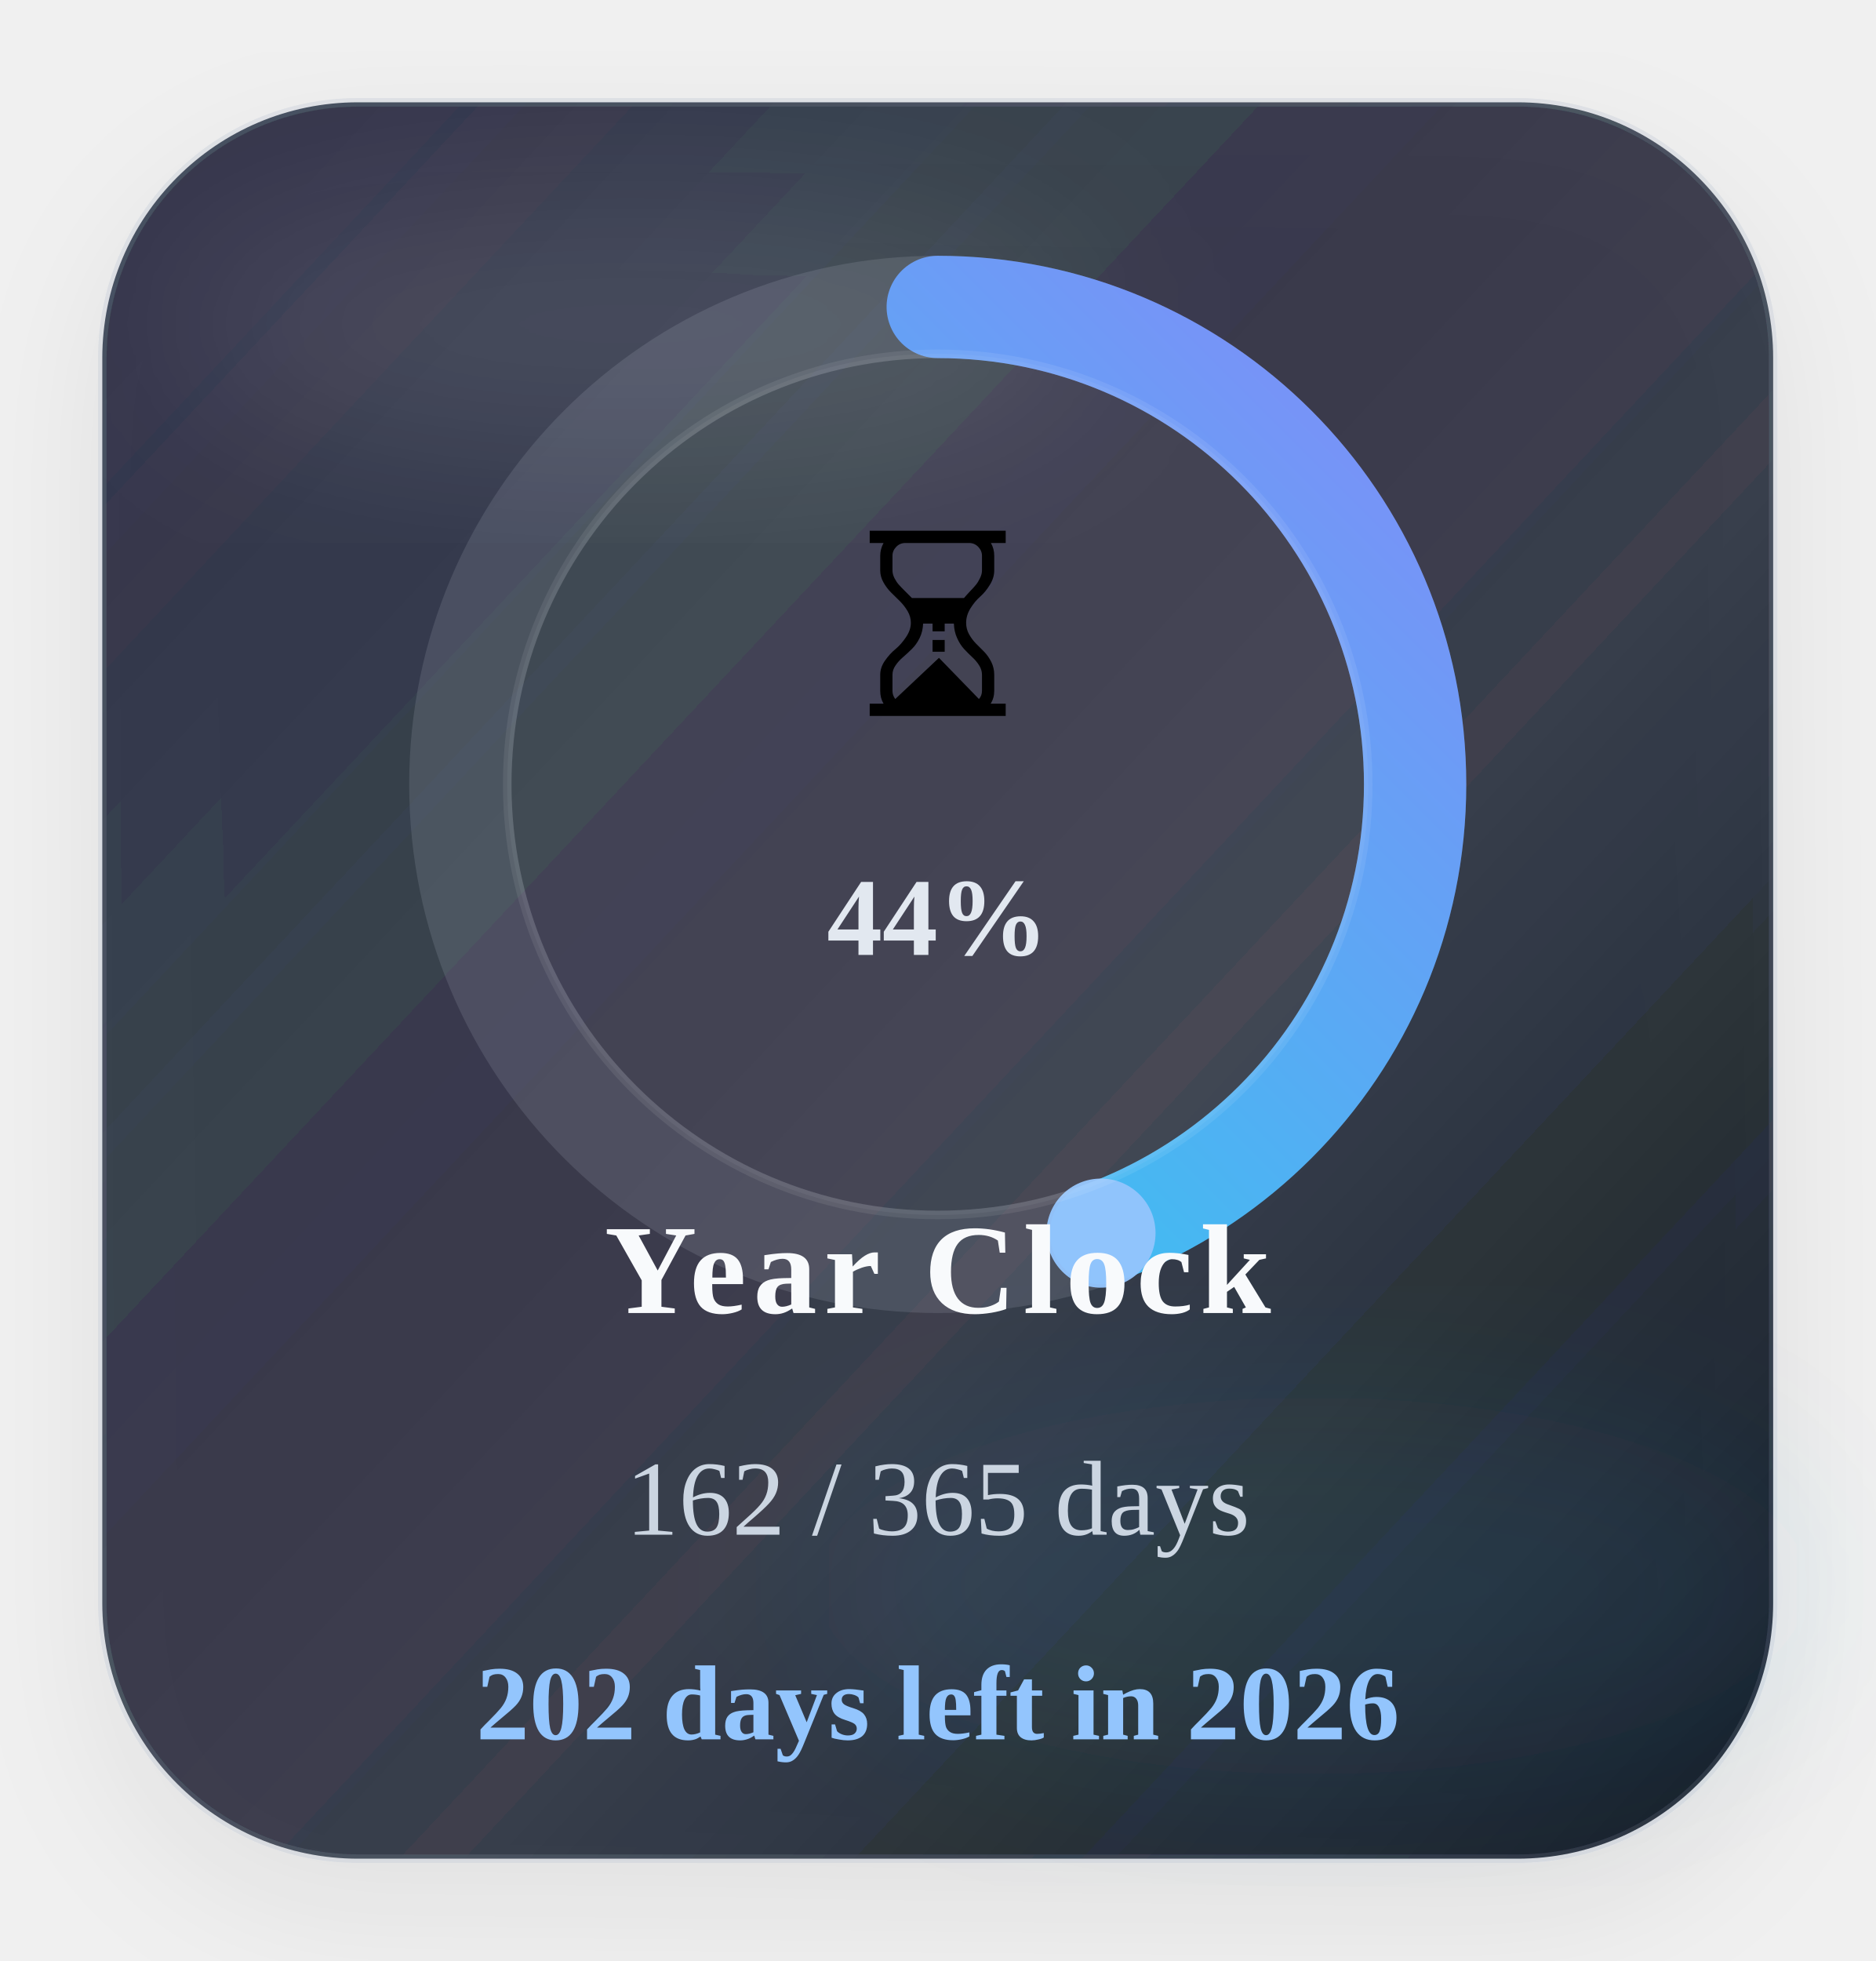
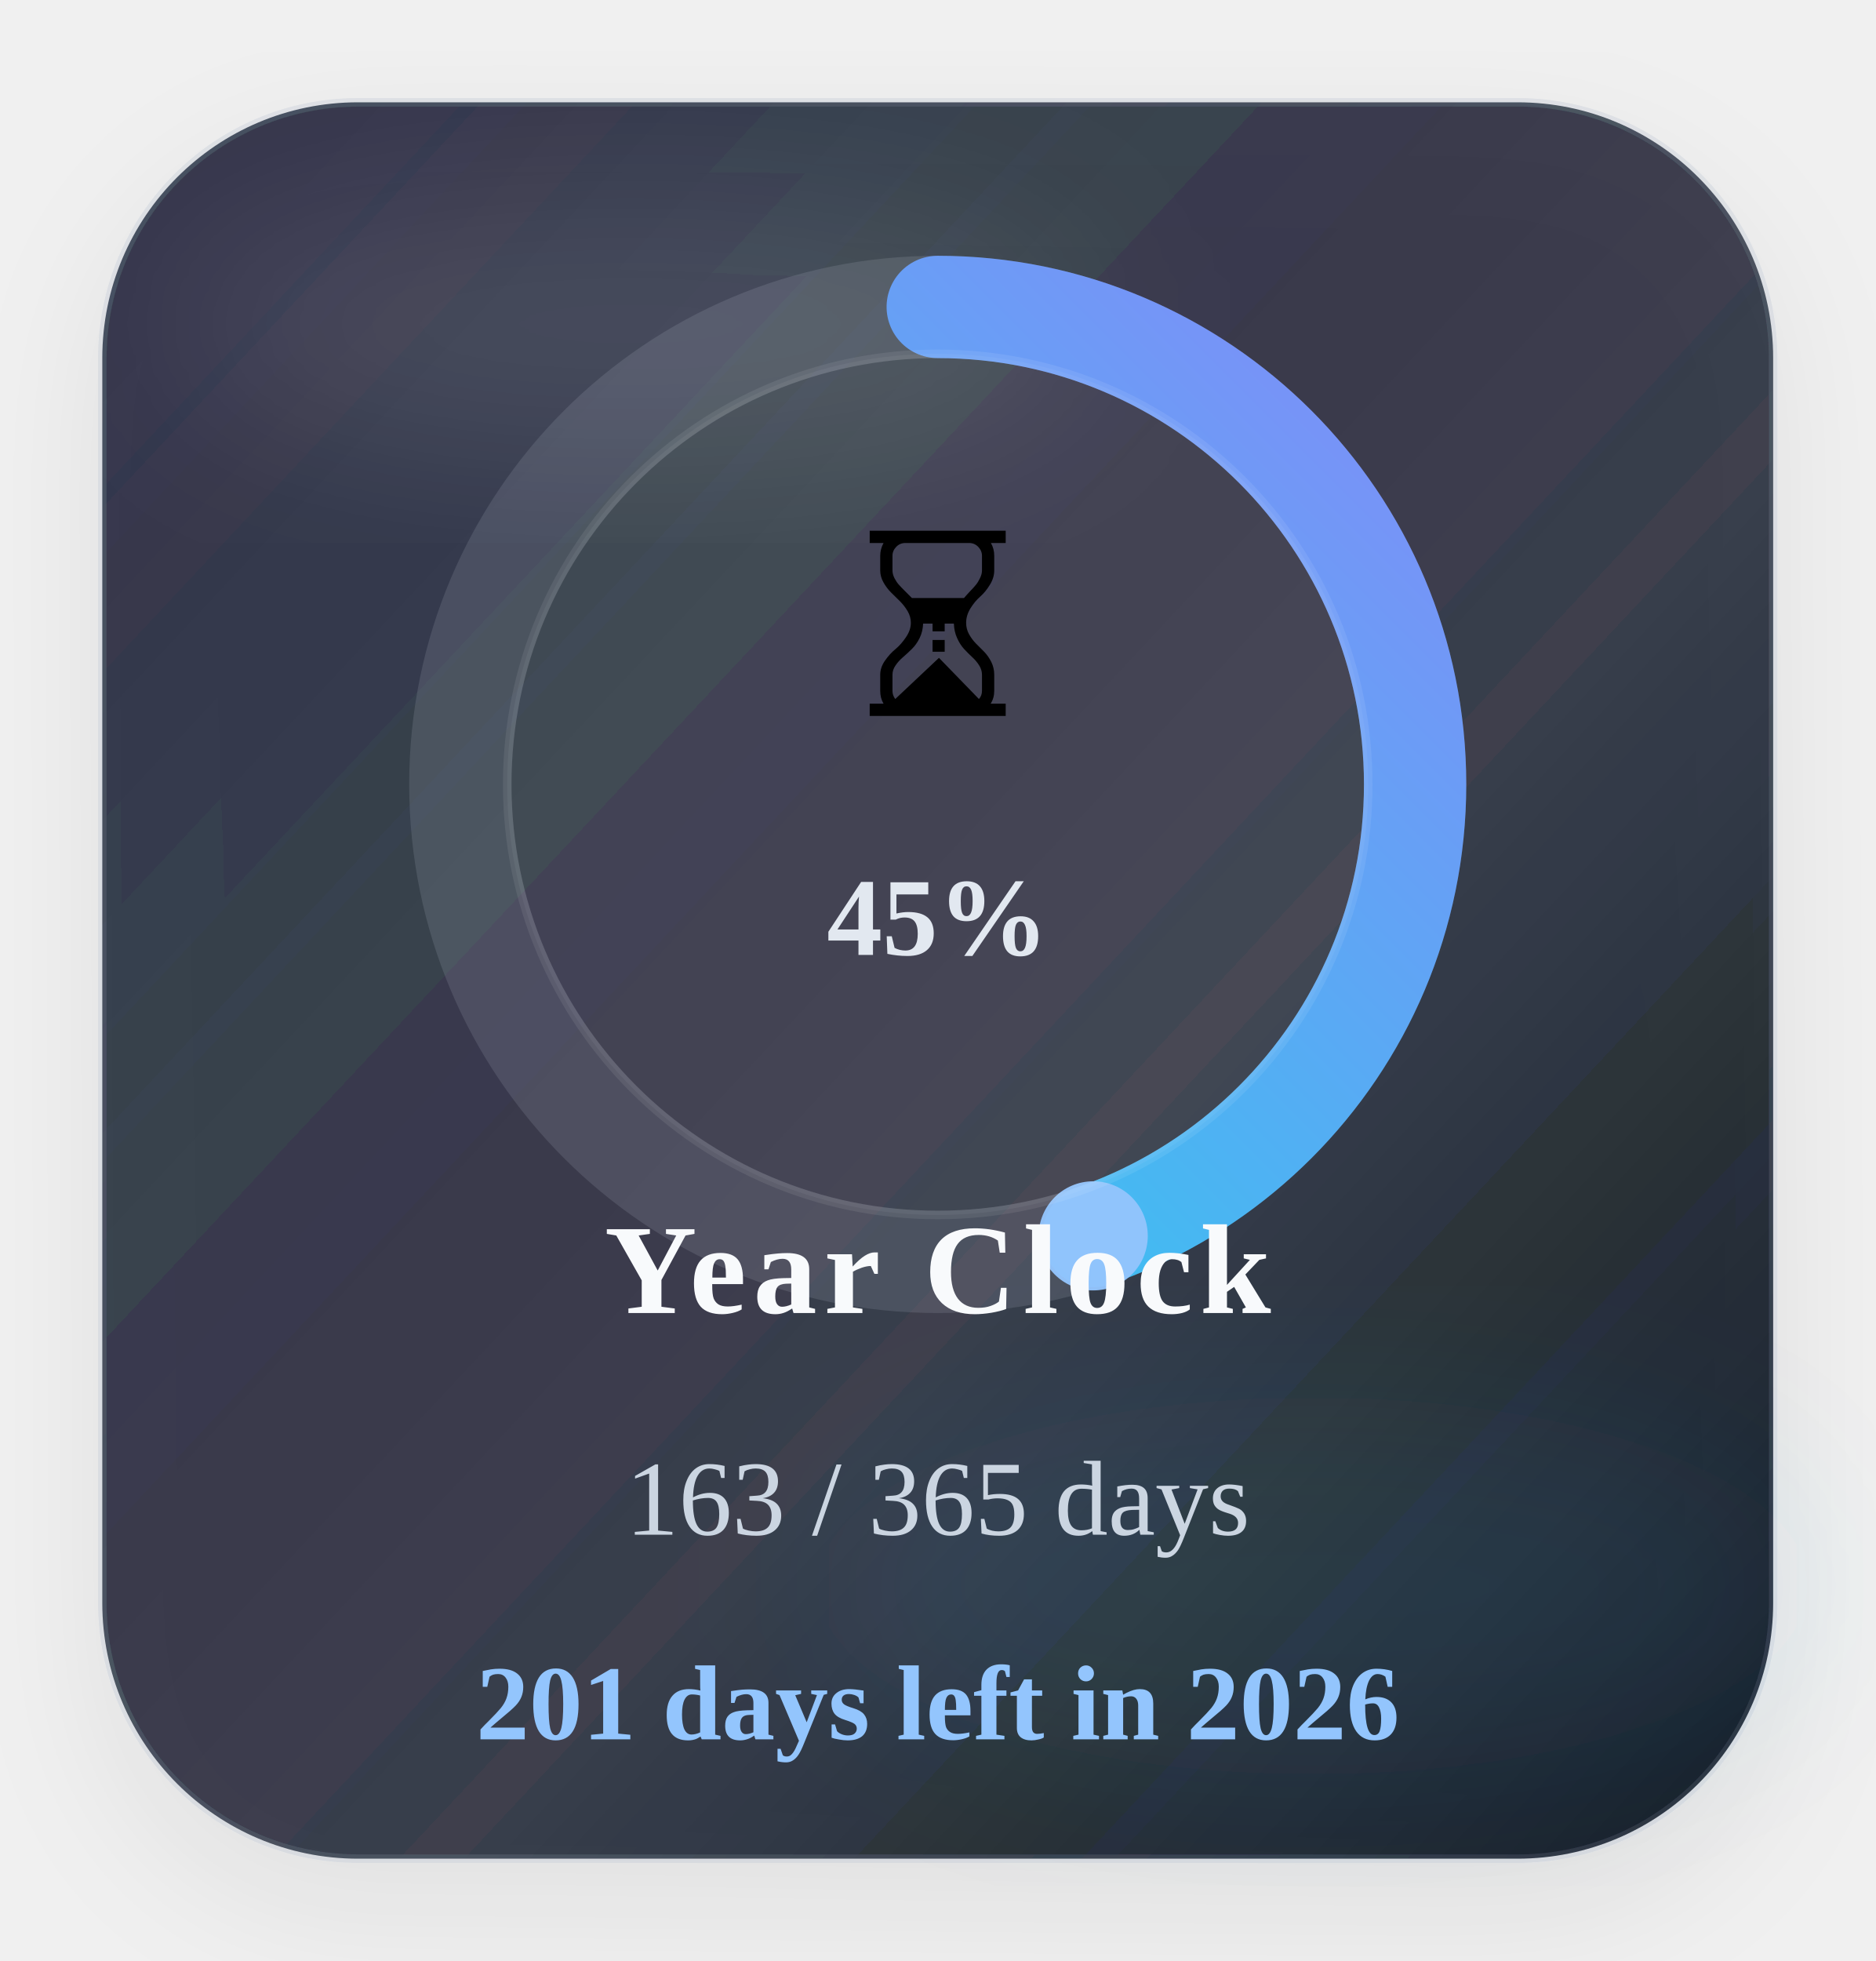
<svg xmlns="http://www.w3.org/2000/svg" width="220" height="230" viewBox="0 0 220 230" role="img" aria-label="Time progress for 2026">
  <defs>
    <linearGradient id="timeGradient" x1="0%" y1="0%" x2="100%" y2="100%">
      <stop offset="0%" stop-color="#22d3ee" />
      <stop offset="100%" stop-color="#818cf8" />
    </linearGradient>
    <linearGradient id="timeCard" x1="0%" y1="0%" x2="100%" y2="100%">
      <stop offset="0%" stop-color="#1c2537" stop-opacity="0.88" />
      <stop offset="60%" stop-color="#111827" stop-opacity="0.8" />
      <stop offset="100%" stop-color="#0b1220" stop-opacity="0.96" />
    </linearGradient>
    <filter id="timeShadow" x="-25%" y="-25%" width="150%" height="150%">
      <feDropShadow dx="0" dy="6" stdDeviation="8" flood-color="#020617" flood-opacity="0.08" />
    </filter>
    <filter id="timeBlur" x="-30%" y="-30%" width="160%" height="160%">
      <feGaussianBlur stdDeviation="10" />
    </filter>
  </defs>
  <rect x="12" y="12" width="196" height="206" rx="30" fill="url(#timeCard)" stroke="#94a3b8" stroke-opacity="0.18" filter="url(#timeShadow)" />
  <ellipse cx="74" cy="38" rx="54" ry="16" fill="#ffffff" fill-opacity="0.09" filter="url(#timeBlur)" />
  <ellipse cx="154" cy="186" rx="58" ry="22" fill="#38bdf8" fill-opacity="0.08" filter="url(#timeBlur)" />
  <circle class="ring-track" cx="110" cy="92" r="56" fill="none" stroke="#cbd5e1" stroke-opacity="0.14" stroke-width="12" />
-   <circle class="progress-ring" cx="110" cy="92" r="56" fill="none" stroke="url(#timeGradient)" stroke-width="12" stroke-linecap="round" stroke-dasharray="351.86" stroke-dashoffset="195.47" data-target-offset="195.47" data-ring-length="351.86" transform="rotate(-90 110 92)" />
-   <circle class="progress-endcap" cx="129.15" cy="144.63" r="6.4" fill="#93c5fd" fill-opacity="0.96" data-center-x="110" data-center-y="92" data-radius="56" data-target-angle="70.0075" />
+   <circle class="progress-ring" cx="110" cy="92" r="56" fill="none" stroke="url(#timeGradient)" stroke-width="12" stroke-linecap="round" stroke-dasharray="351.86" stroke-dashoffset="194.51" data-target-offset="194.51" data-ring-length="351.86" transform="rotate(-90 110 92)" />
+   <circle class="progress-endcap" cx="128.24" cy="144.95" r="6.4" fill="#93c5fd" fill-opacity="0.96" data-center-x="110" data-center-y="92" data-radius="56" data-target-angle="70.9939" />
  <circle class="ring-core" cx="110" cy="92" r="50.5" fill="#ffffff" fill-opacity="0.05" stroke="#ffffff" stroke-opacity="0.08" />
  <text class="progress-emoji" x="110" y="84" text-anchor="middle" font-size="30">⏳</text>
-   <text class="progress-percent" x="110" y="112" text-anchor="middle" font-size="13" font-weight="700" fill="#e2e8f0">44%</text>
+   <text class="progress-percent" x="110" y="112" text-anchor="middle" font-size="13" font-weight="700" fill="#e2e8f0">45%</text>
  <text class="progress-label" x="110" y="154" text-anchor="middle" font-size="15" font-weight="700" letter-spacing="0.8" fill="#f8fafc">Year Clock</text>
-   <text class="progress-value" x="110" y="180" text-anchor="middle" font-size="12.5" fill="#cbd5e1">162 / 365 days</text>
-   <text class="progress-status" data-status-state="remaining" x="110" y="204" text-anchor="middle" font-size="12.5" font-weight="700" fill="#93c5fd">202 days left in 2026</text>
+   <text class="progress-value" x="110" y="180" text-anchor="middle" font-size="12.5" fill="#cbd5e1">163 / 365 days</text>
+   <text class="progress-status" data-status-state="remaining" x="110" y="204" text-anchor="middle" font-size="12.5" font-weight="700" fill="#93c5fd">201 days left in 2026</text>
</svg>
